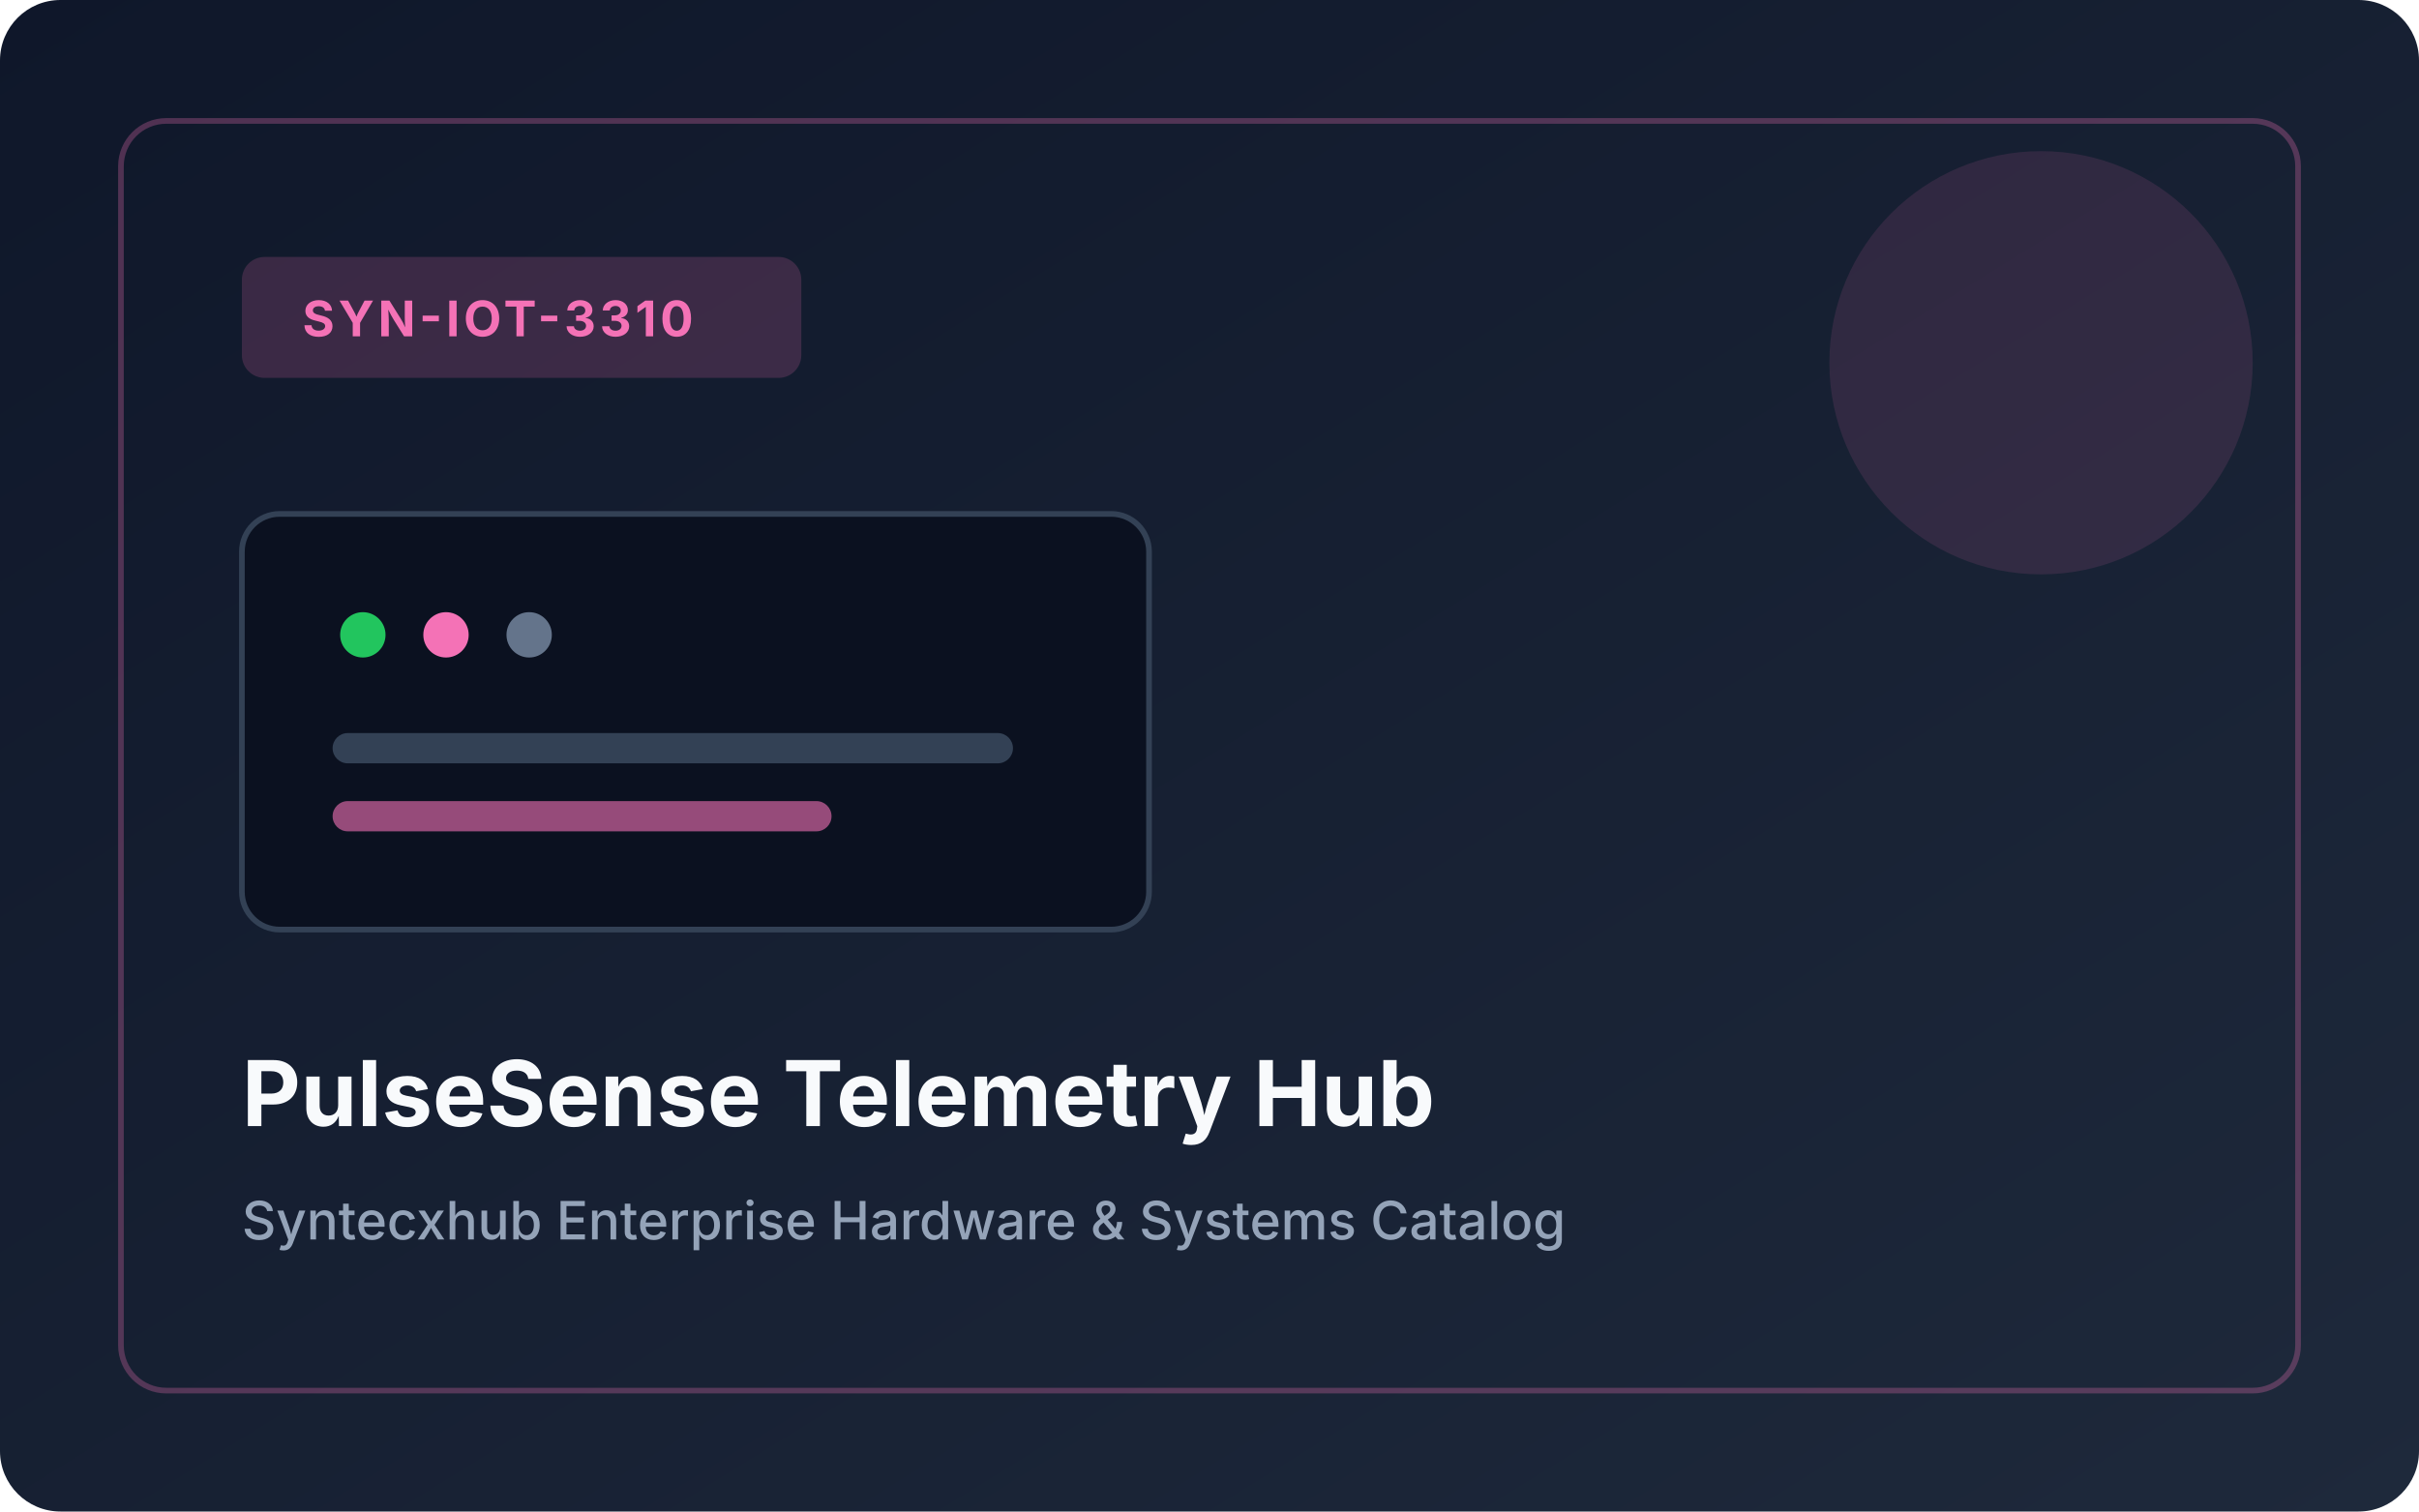
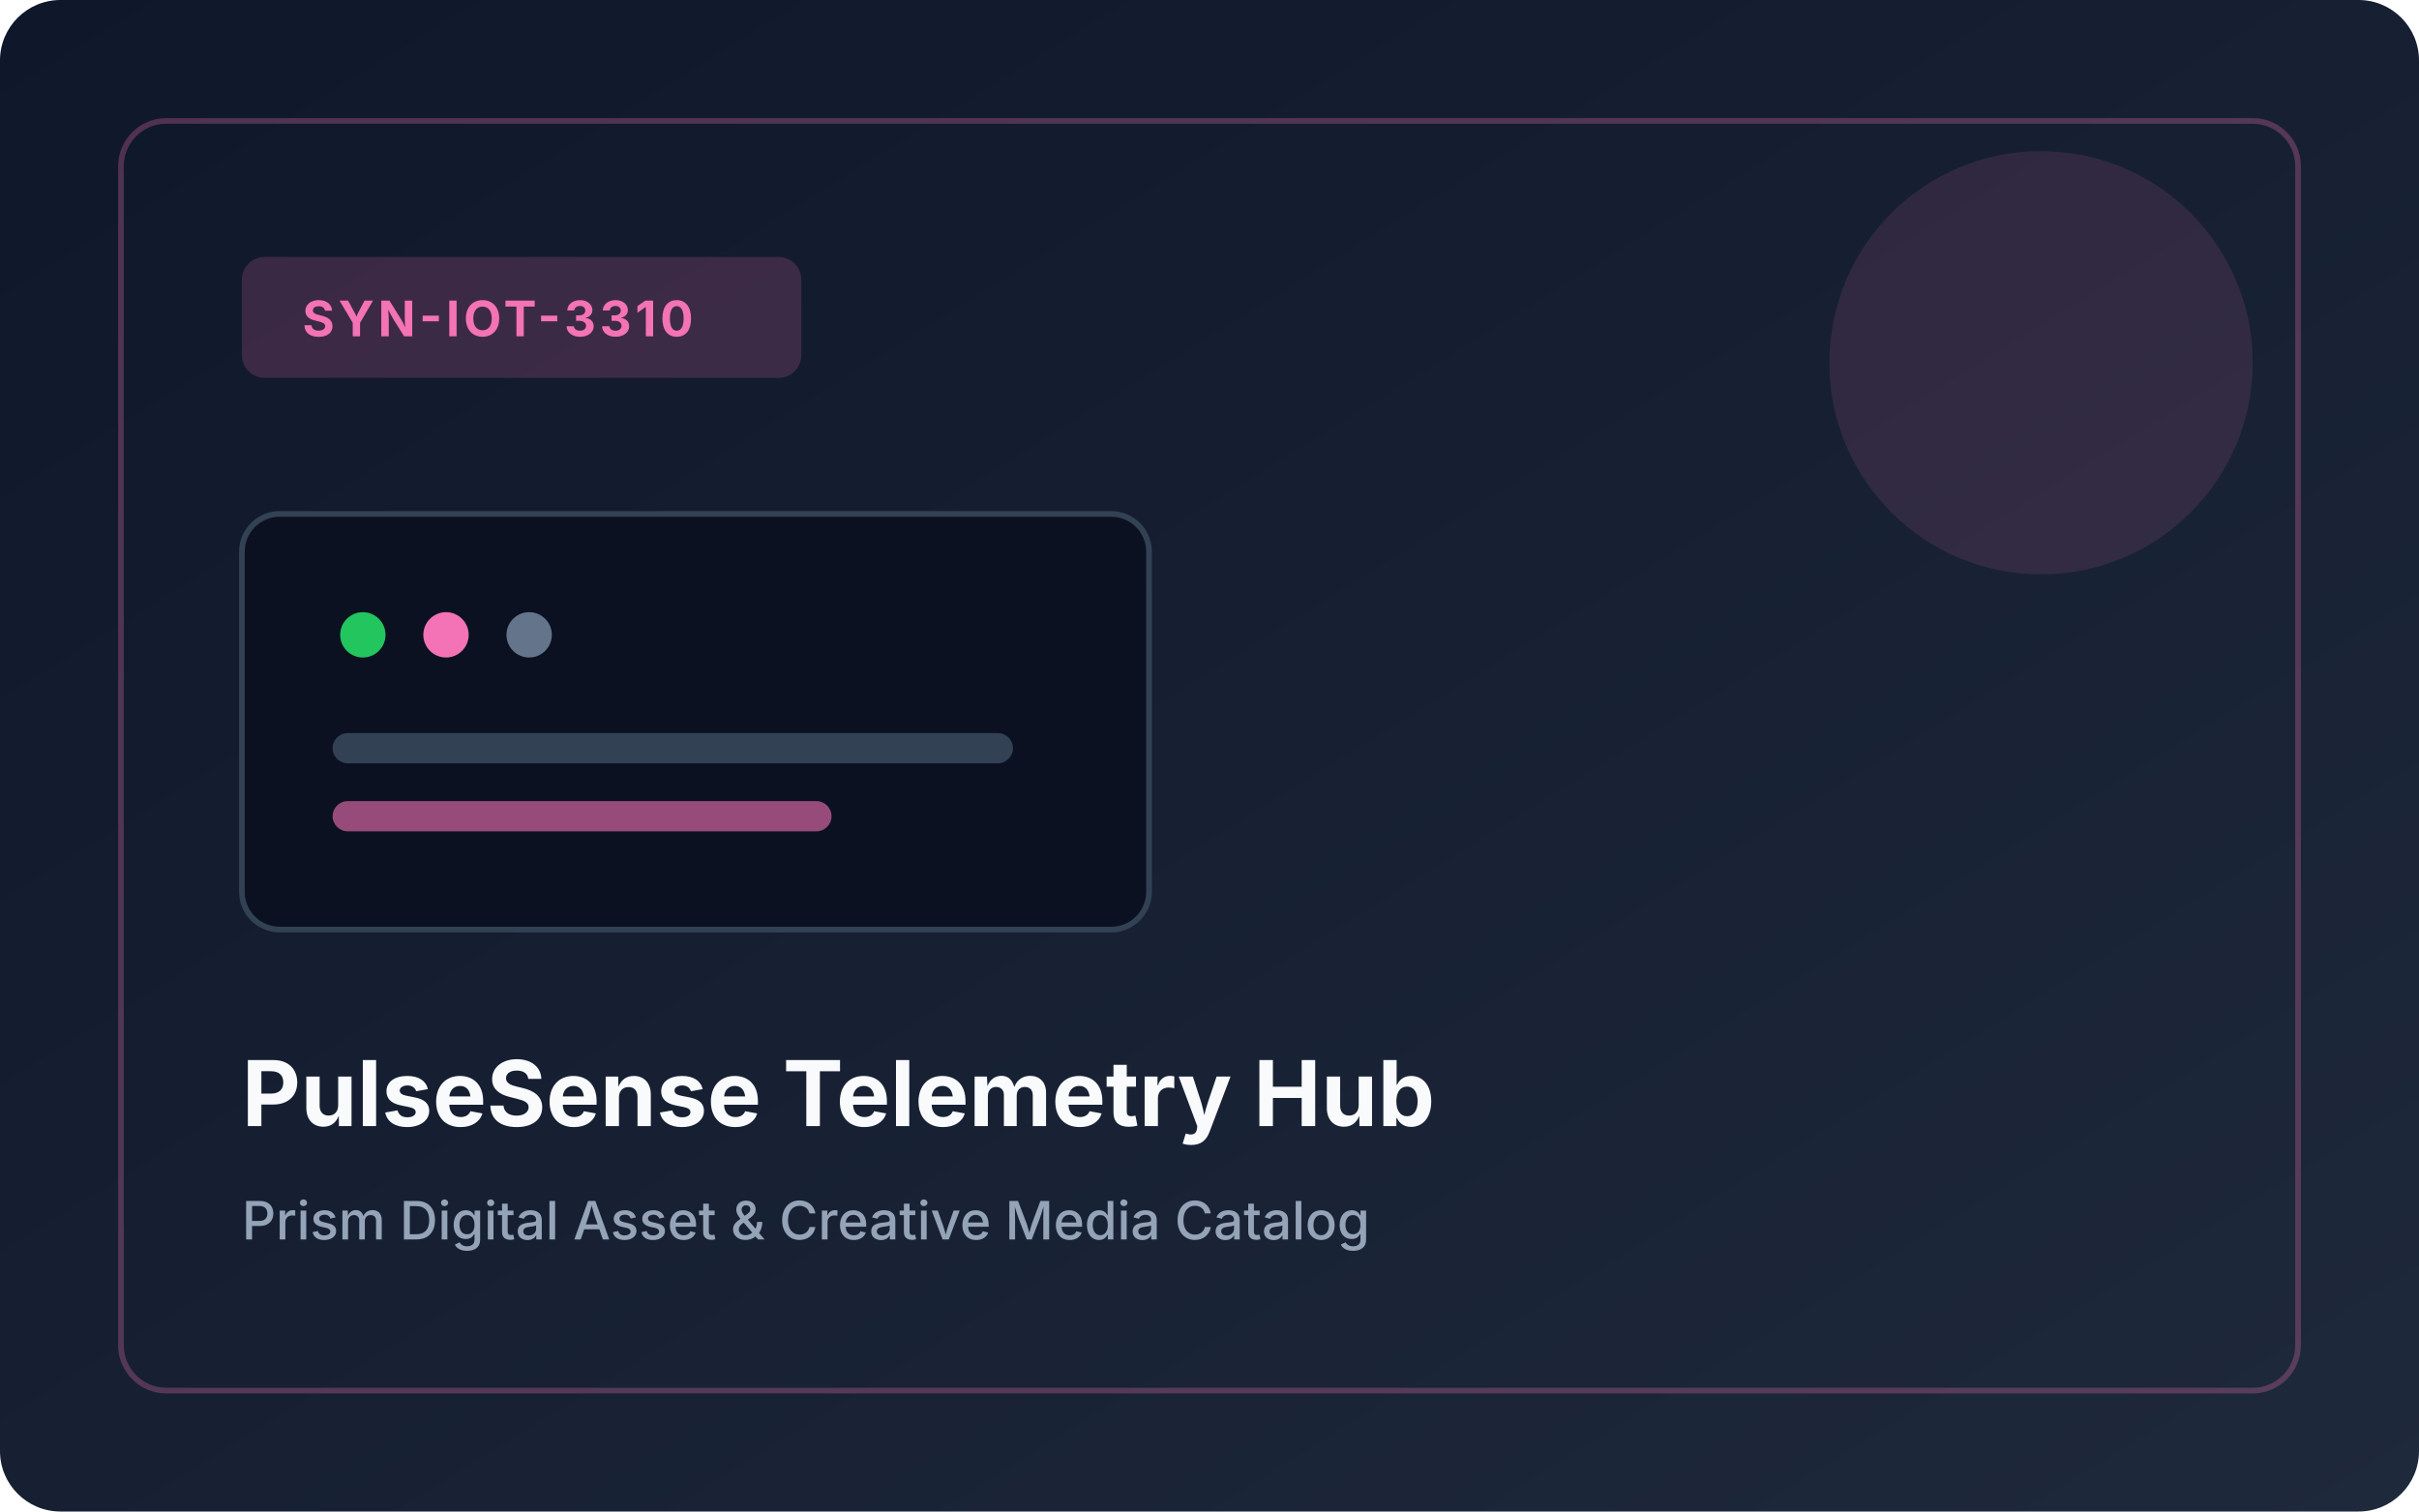
<svg xmlns="http://www.w3.org/2000/svg" viewBox="0 0 640 400" width="640" height="400">
  <defs>
    <linearGradient id="bg-SYN-IOT-3310" x1="0" y1="0" x2="1" y2="1">
      <stop offset="0%" stop-color="#0F172A" />
      <stop offset="100%" stop-color="#1E293B" />
    </linearGradient>
  </defs>
  <rect width="640" height="400" rx="16" fill="url(#bg-SYN-IOT-3310)" />
  <rect x="32" y="32" width="576" height="336" rx="12" fill="none" stroke="#F472B6" stroke-opacity="0.28" stroke-width="1.5" />
  <circle cx="540" cy="96" r="56" fill="#F472B6" fill-opacity="0.12" />
  <rect x="64" y="68" width="148" height="32" rx="6" fill="#F472B6" fill-opacity="0.18" />
  <text x="80" y="89" fill="#F472B6" font-family="Inter, system-ui, sans-serif" font-size="13" font-weight="700" letter-spacing="1">SYN-IOT-3310</text>
  <rect x="64" y="136" width="240" height="110" rx="10" fill="#0B1120" stroke="#334155" stroke-width="1.5" />
  <circle cx="96" cy="168" r="6" fill="#22C55E" />
  <circle cx="118" cy="168" r="6" fill="#F472B6" />
  <circle cx="140" cy="168" r="6" fill="#64748B" />
  <rect x="88" y="194" width="180" height="8" rx="4" fill="#334155" />
  <rect x="88" y="212" width="132" height="8" rx="4" fill="#F472B6" fill-opacity="0.6" />
  <text x="64" y="298" fill="#F8FAFC" font-family="Inter, system-ui, sans-serif" font-size="24" font-weight="700">PulseSense Telemetry Hub</text>
-   <text x="64" y="328" fill="#94A3B8" font-family="Inter, system-ui, sans-serif" font-size="14" font-weight="500">Syntecxhub Enterprise Hardware &amp; Systems Catalog</text>
+   <text x="64" y="328" fill="#94A3B8" font-family="Inter, system-ui, sans-serif" font-size="14" font-weight="500">Prism Digital Asset &amp; Creative Media Catalog</text>
</svg>
